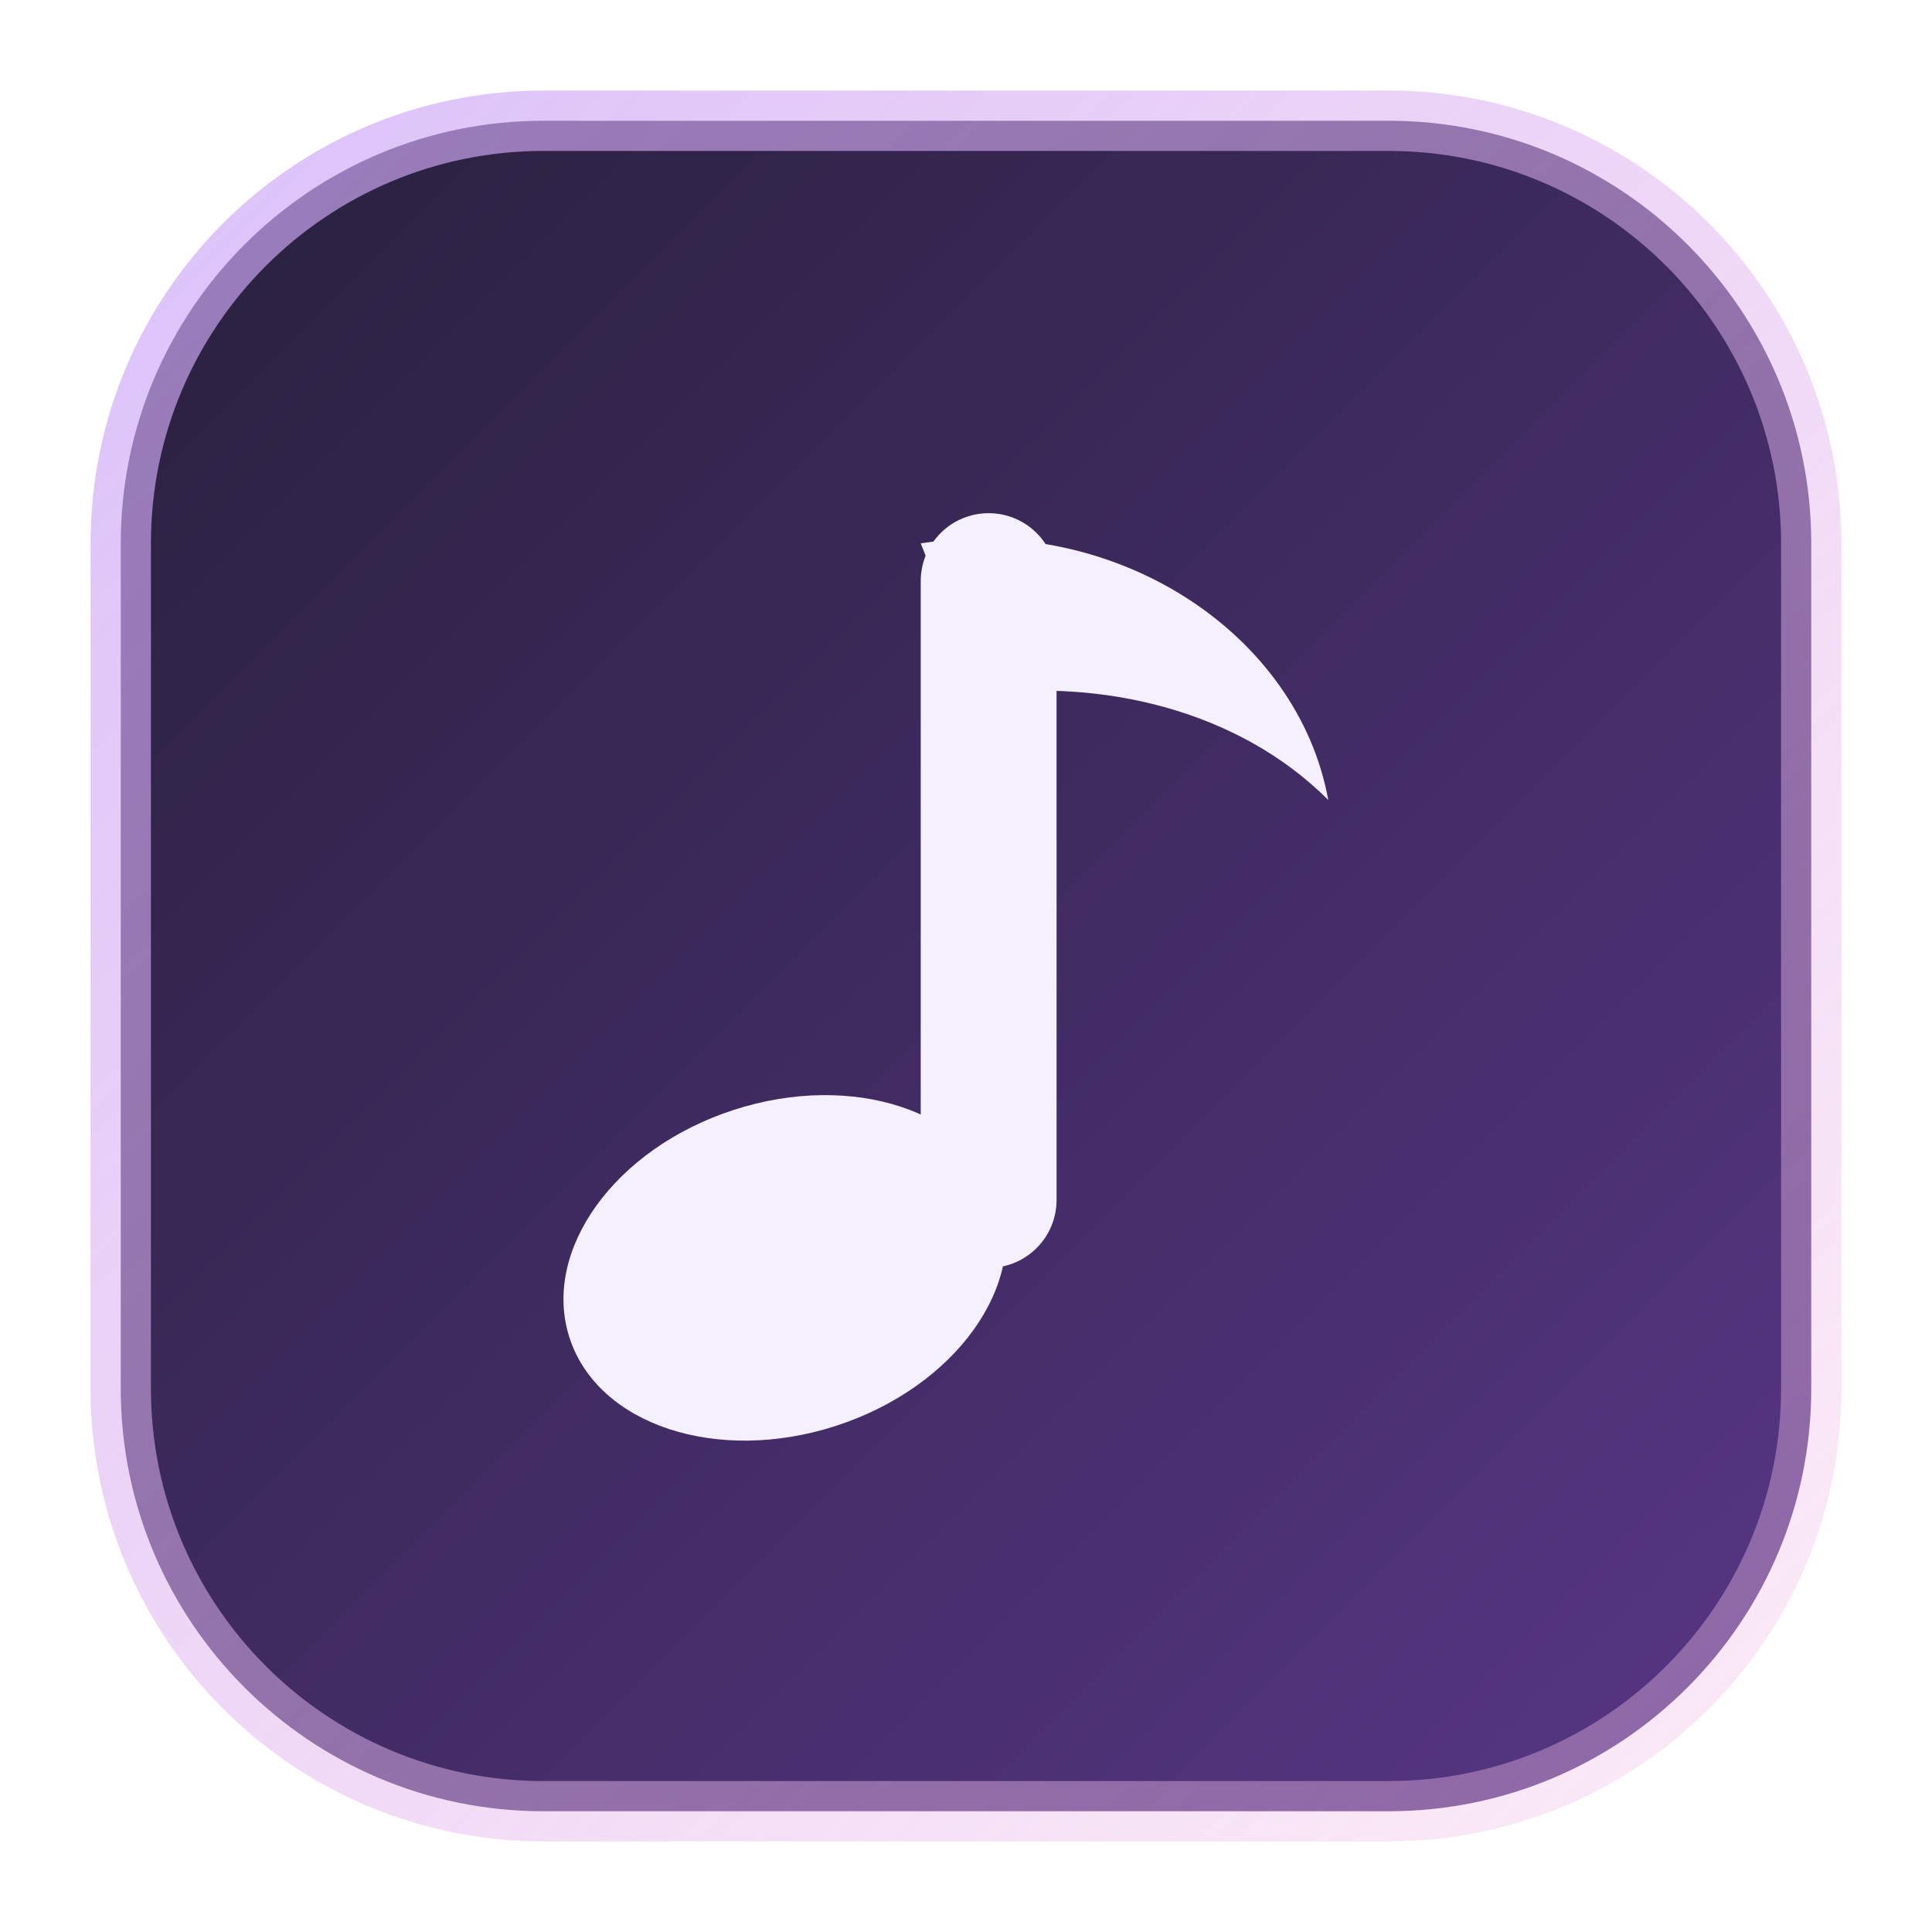
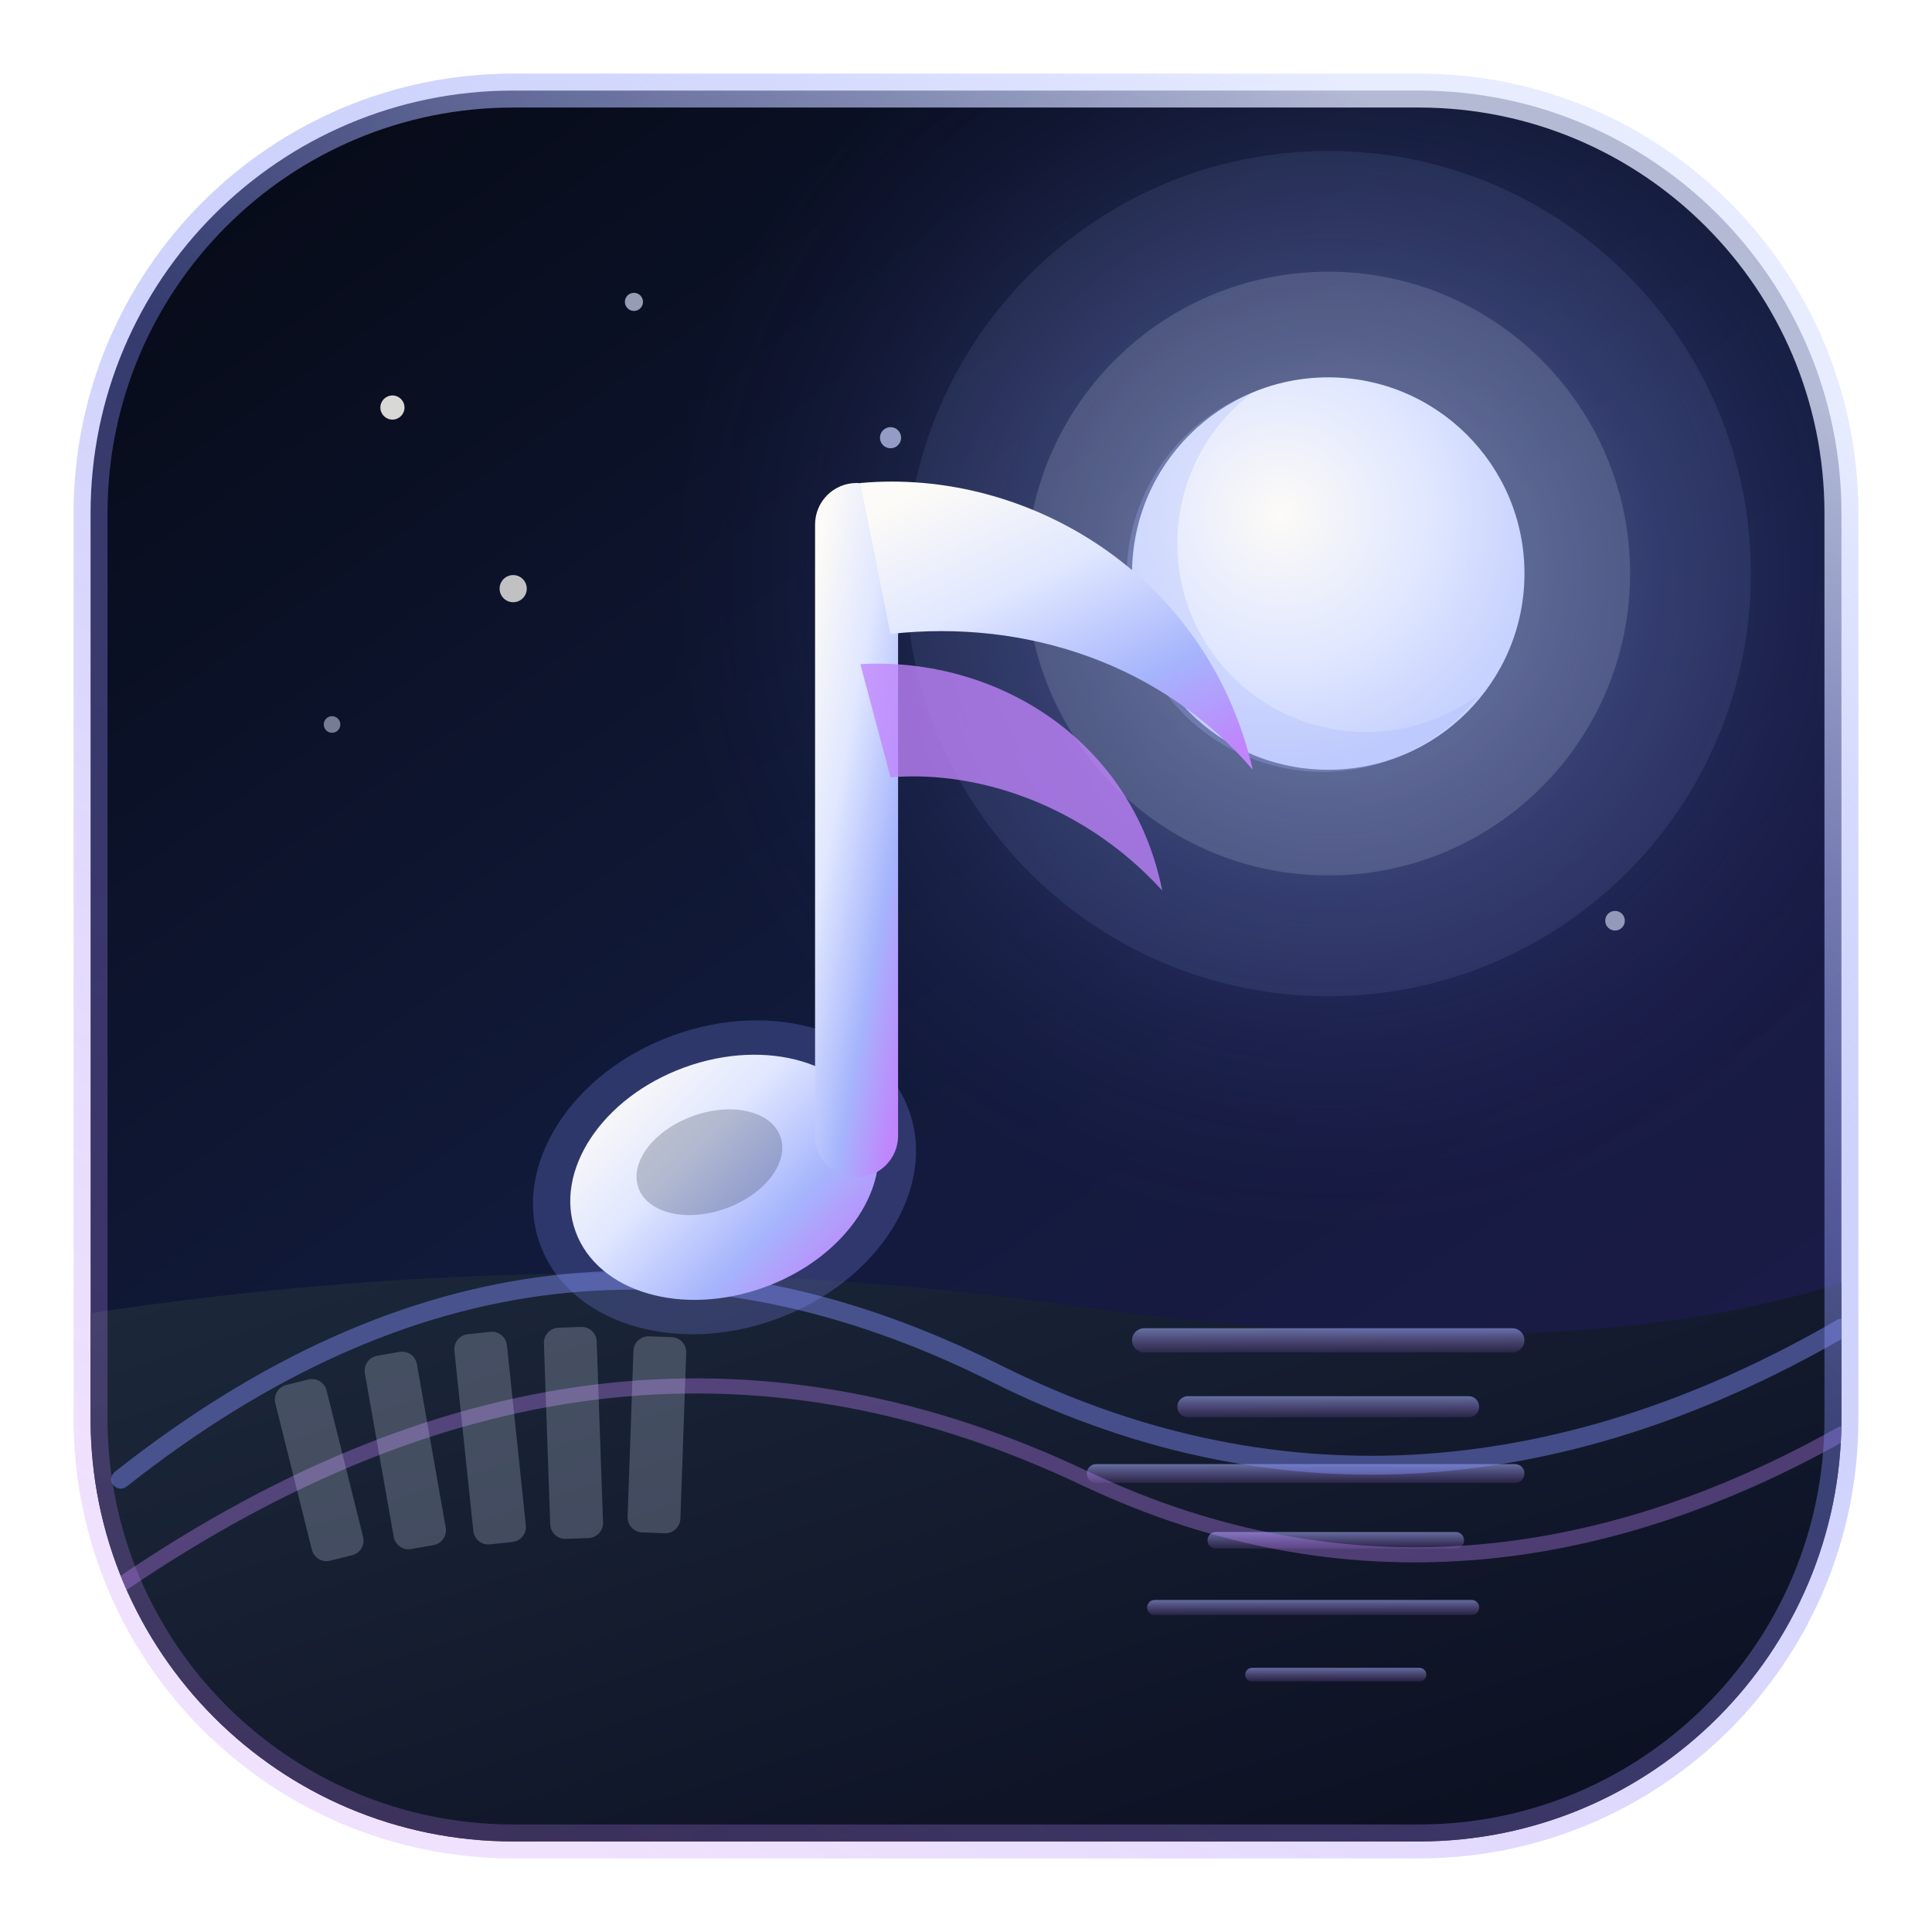
- <svg xmlns="http://www.w3.org/2000/svg" viewBox="0 0 128 128">
+ <svg xmlns="http://www.w3.org/2000/svg" viewBox="0 0 256 256" width="256" height="256">
  <defs>
-     <linearGradient id="bg" x1="0" y1="0" x2="1" y2="1">
-       <stop offset="0%" stop-color="#28203c" />
-       <stop offset="100%" stop-color="#583686" />
+     <linearGradient id="nightSky" x1="0.15" y1="0.0" x2="0.85" y2="1.0">
+       <stop offset="0%" stop-color="#070B19" />
+       <stop offset="48%" stop-color="#111A3A" />
+       <stop offset="100%" stop-color="#1E1B4B" />
    </linearGradient>
-     <linearGradient id="rim" x1="0" y1="0" x2="1" y2="1">
-       <stop offset="0%" stop-color="#cba6f7" stop-opacity="0.7" />
-       <stop offset="100%" stop-color="#f5c2e7" stop-opacity="0.35" />
+     <linearGradient id="moonRim" x1="0.8" y1="0.05" x2="0.2" y2="0.95">
+       <stop offset="0%" stop-color="#E0E7FF" stop-opacity="0.78" />
+       <stop offset="45%" stop-color="#818CF8" stop-opacity="0.38" />
+       <stop offset="100%" stop-color="#C084FC" stop-opacity="0.24" />
    </linearGradient>
+     <radialGradient id="moonCore" cx="0.38" cy="0.35" r="0.65">
+       <stop offset="0%" stop-color="#FDFBF7" />
+       <stop offset="58%" stop-color="#E0E7FF" />
+       <stop offset="100%" stop-color="#C7D2FE" />
+     </radialGradient>
+     <radialGradient id="moonHalo" cx="0.5" cy="0.5" r="0.5">
+       <stop offset="0%" stop-color="#C7D2FE" stop-opacity="0.45" />
+       <stop offset="50%" stop-color="#818CF8" stop-opacity="0.18" />
+       <stop offset="100%" stop-color="#312E81" stop-opacity="0.0" />
+     </radialGradient>
+     <linearGradient id="waterGlow" x1="0.5" y1="0.0" x2="0.5" y2="1.0">
+       <stop offset="0%" stop-color="#A5B4FC" stop-opacity="0.55" />
+       <stop offset="100%" stop-color="#C084FC" stop-opacity="0.12" />
+     </linearGradient>
+     <linearGradient id="noteEmblem" x1="0.2" y1="0.0" x2="0.85" y2="1.0">
+       <stop offset="0%" stop-color="#FDFBF7" />
+       <stop offset="35%" stop-color="#E0E7FF" />
+       <stop offset="72%" stop-color="#A5B4FC" />
+       <stop offset="100%" stop-color="#C084FC" />
+     </linearGradient>
+     <linearGradient id="pianoWave" x1="0.0" y1="0.0" x2="1.0" y2="1.0">
+       <stop offset="0%" stop-color="#1E293B" stop-opacity="0.92" />
+       <stop offset="100%" stop-color="#090D1E" stop-opacity="0.98" />
+     </linearGradient>
+     <clipPath id="squircleClip">
+       <rect x="12" y="12" width="232" height="232" rx="56" />
+     </clipPath>
  </defs>
-   <rect x="8" y="8" width="112" height="112" rx="28" fill="url(#bg)" stroke="url(#rim)" stroke-width="4" />
-   <ellipse cx="52" cy="84" rx="15" ry="11" transform="rotate(-18 52 84)" fill="#f5f0ff" />
-   <rect x="61" y="34" width="9" height="50" rx="4.5" fill="#f5f0ff" />
-   <path d="M61 36 C74 34, 86 42, 88 53 C82 47, 73 45, 65 46 Z" fill="#f5f0ff" />
+   <rect x="12" y="12" width="232" height="232" rx="56" fill="url(#nightSky)" />
+   <g clip-path="url(#squircleClip)">
+     <circle cx="176" cy="76" r="88" fill="url(#moonHalo)" />
+     <circle cx="176" cy="76" r="56" fill="#A5B4FC" fill-opacity="0.10" />
+     <circle cx="176" cy="76" r="40" fill="#E0E7FF" fill-opacity="0.16" />
+     <circle cx="52" cy="54" r="1.6" fill="#FDFBF7" fill-opacity="0.85" />
+     <circle cx="84" cy="40" r="1.2" fill="#E0E7FF" fill-opacity="0.65" />
+     <circle cx="118" cy="58" r="1.4" fill="#C7D2FE" fill-opacity="0.70" />
+     <circle cx="44" cy="96" r="1.1" fill="#E0E7FF" fill-opacity="0.50" />
+     <circle cx="68" cy="78" r="1.8" fill="#FDFBF7" fill-opacity="0.75" />
+     <circle cx="214" cy="122" r="1.3" fill="#E0E7FF" fill-opacity="0.60" />
+     <circle cx="176" cy="76" r="26" fill="url(#moonCore)" />
+     <path d="M166 52 A26 26 0 1 0 196 92 A22 22 0 1 1 166 52 Z" fill="#A5B4FC" fill-opacity="0.28" />
+     <path d="M12 174 Q78 164 142 173 T244 170 L244 244 L12 244 Z" fill="url(#pianoWave)" />
+     <rect x="150" y="176" width="52" height="3.2" rx="1.6" fill="url(#waterGlow)" />
+     <rect x="156" y="185" width="40" height="2.8" rx="1.4" fill="url(#waterGlow)" />
+     <rect x="144" y="194" width="58" height="2.5" rx="1.25" fill="url(#waterGlow)" />
+     <rect x="160" y="203" width="34" height="2.2" rx="1.1" fill="url(#waterGlow)" />
+     <rect x="152" y="212" width="44" height="2.0" rx="1.0" fill="url(#waterGlow)" />
+     <rect x="165" y="221" width="24" height="1.8" rx="0.9" fill="url(#waterGlow)" />
+     <path d="M16 196 C54 166, 92 162, 132 182 C168 200, 206 198, 244 176" fill="none" stroke="#818CF8" stroke-width="2.5" stroke-opacity="0.45" stroke-linecap="round" />
+     <path d="M16 210 C60 180, 102 176, 144 196 C178 212, 212 208, 244 190" fill="none" stroke="#C084FC" stroke-width="2.0" stroke-opacity="0.35" stroke-linecap="round" />
+     <g fill="#E0E7FF" fill-opacity="0.22">
+       <rect x="36" y="184" width="7" height="24" rx="2" transform="rotate(-14 36 184)" />
+       <rect x="48" y="180" width="7" height="26" rx="2" transform="rotate(-10 48 180)" />
+       <rect x="60" y="177" width="7" height="28" rx="2" transform="rotate(-6 60 177)" />
+       <rect x="72" y="176" width="7" height="28" rx="2" transform="rotate(-2 72 176)" />
+       <rect x="84" y="177" width="7" height="26" rx="2" transform="rotate(2 84 177)" />
+     </g>
+     <ellipse cx="96" cy="156" rx="26" ry="20" transform="rotate(-20 96 156)" fill="#818CF8" fill-opacity="0.26" />
+     <ellipse cx="96" cy="156" rx="21" ry="15.5" transform="rotate(-20 96 156)" fill="url(#noteEmblem)" />
+     <ellipse cx="94" cy="154" rx="10" ry="6.5" transform="rotate(-20 94 154)" fill="#0F172A" fill-opacity="0.22" />
+     <rect x="108" y="64" width="11" height="92" rx="5.5" fill="url(#noteEmblem)" />
+     <path d="M114 64 C136 62, 160 76, 166 102 C154 88, 136 82, 118 84 Z" fill="url(#noteEmblem)" />
+     <path d="M114 88 C132 87, 150 98, 154 118 C144 107, 130 102, 118 103 Z" fill="#C084FC" fill-opacity="0.78" />
+   </g>
+   <rect x="12" y="12" width="232" height="232" rx="56" fill="none" stroke="url(#moonRim)" stroke-width="4.5" />
</svg>
